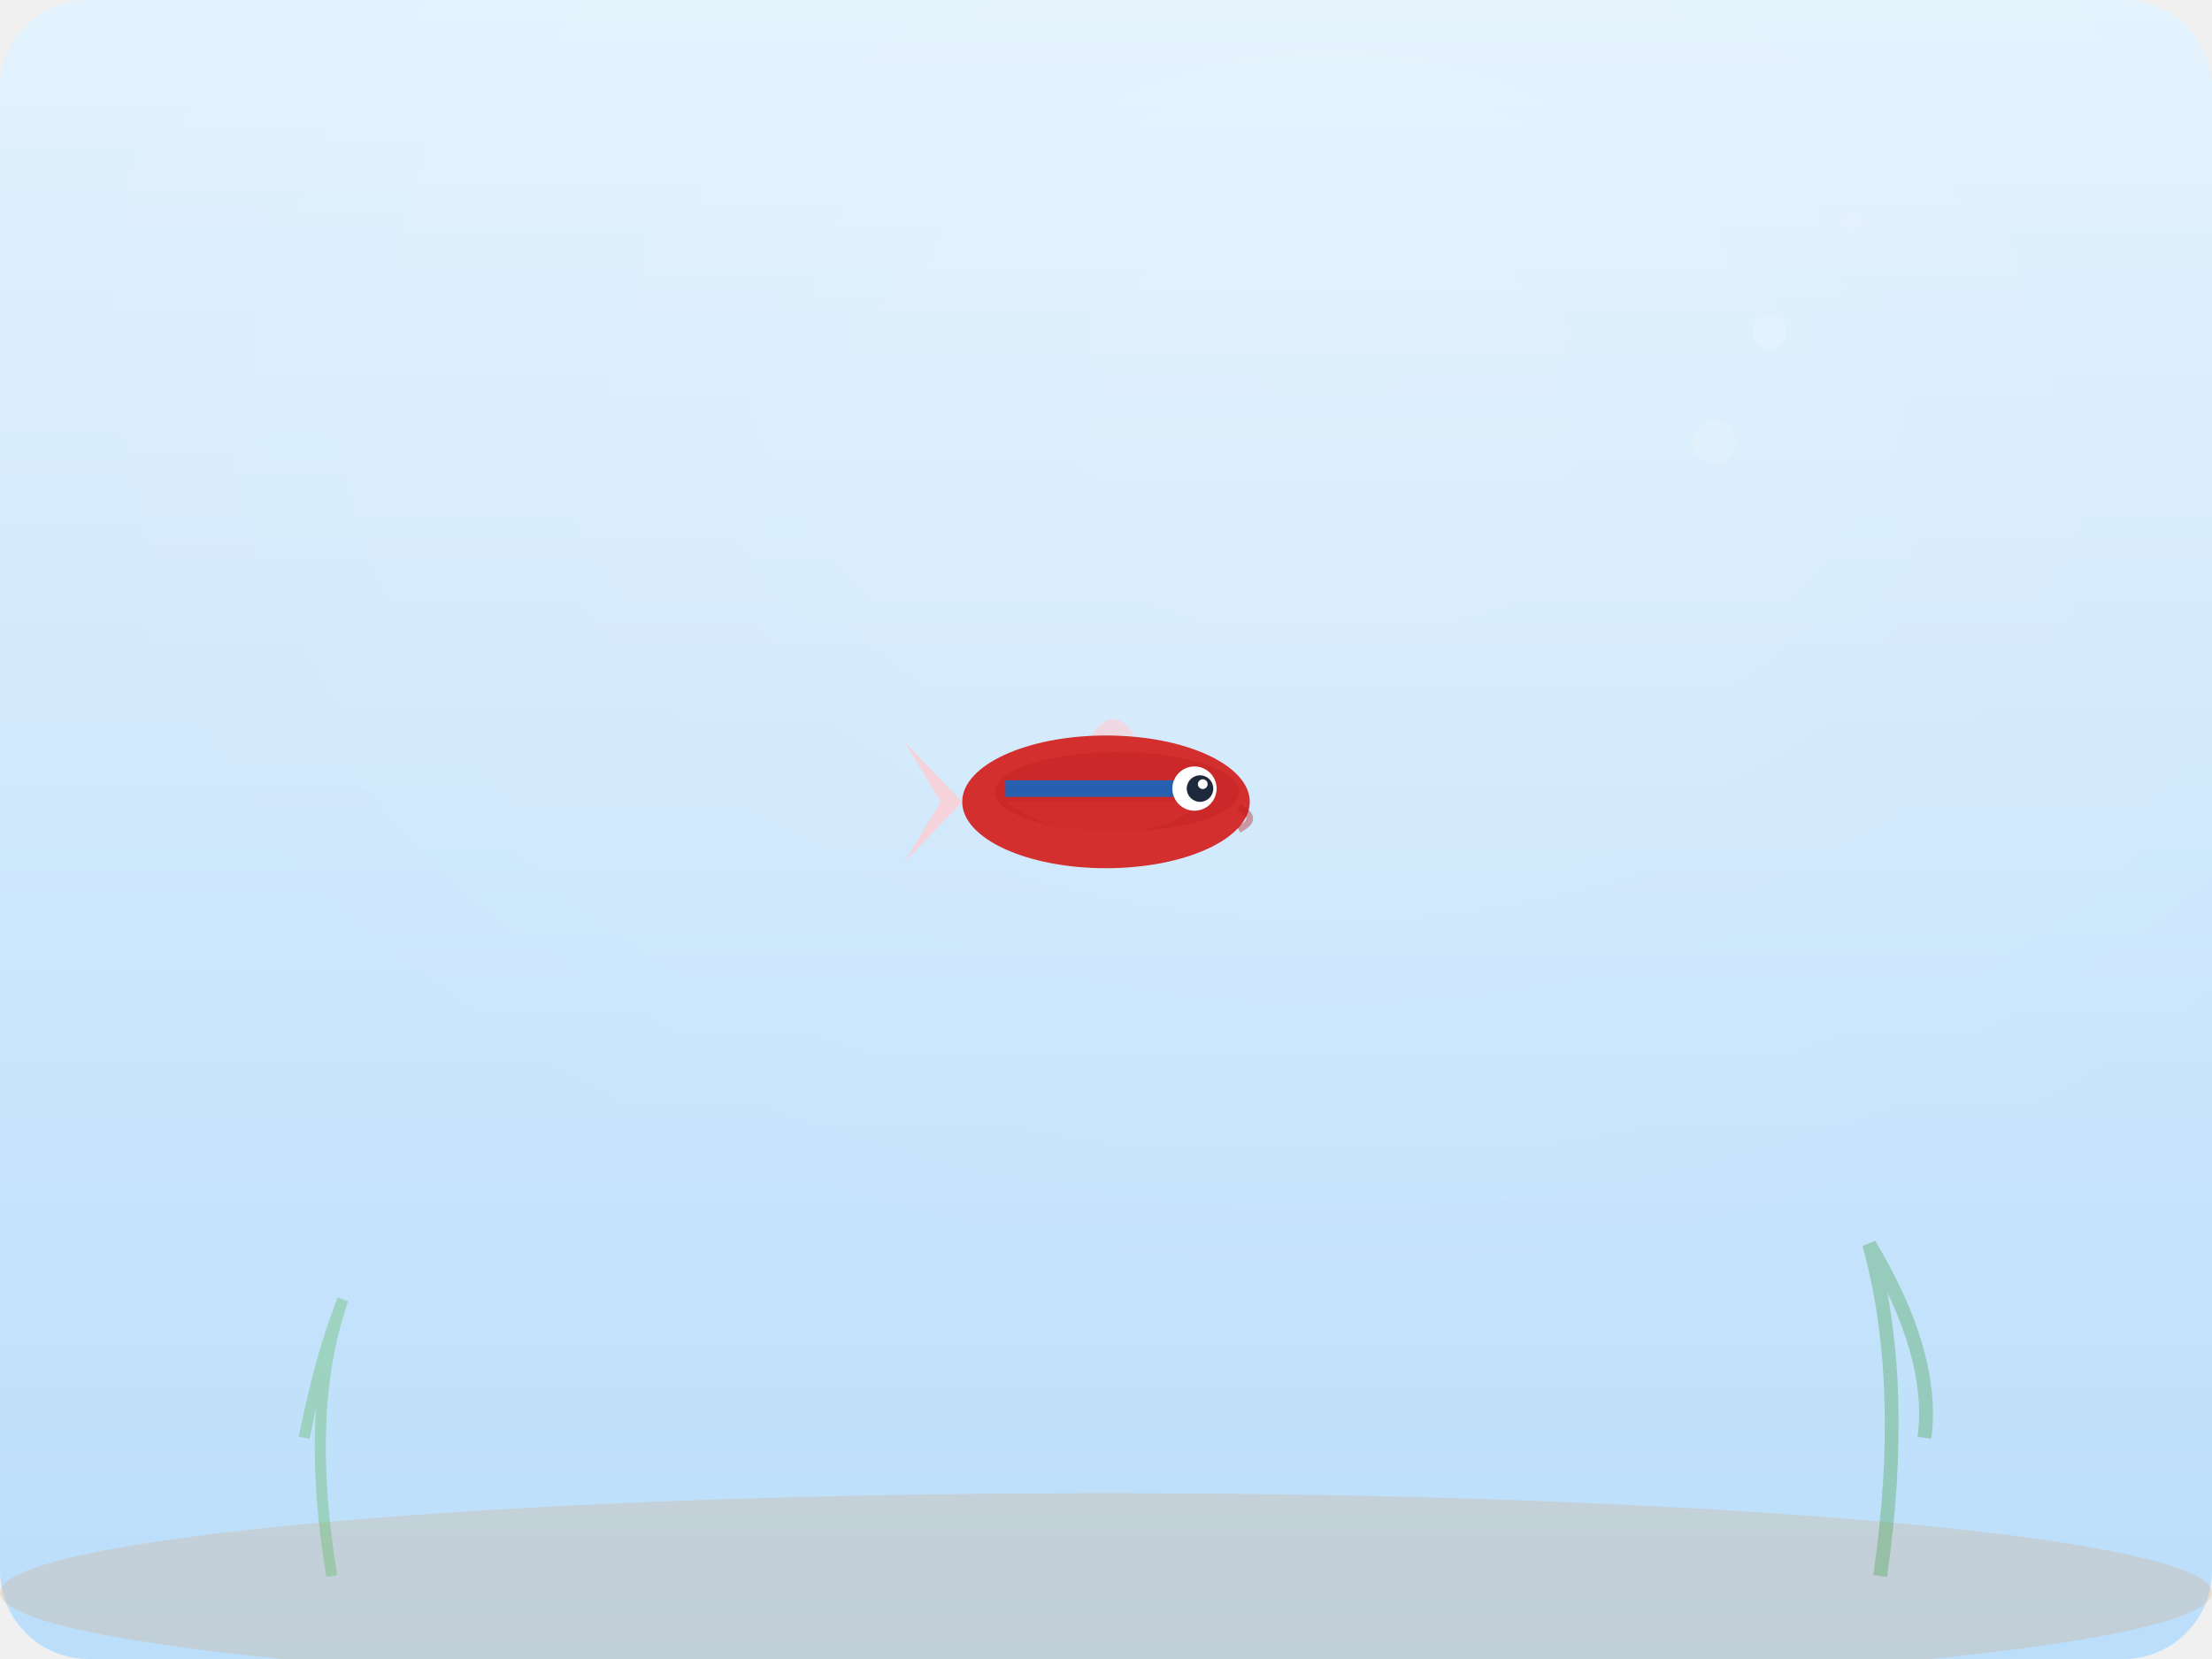
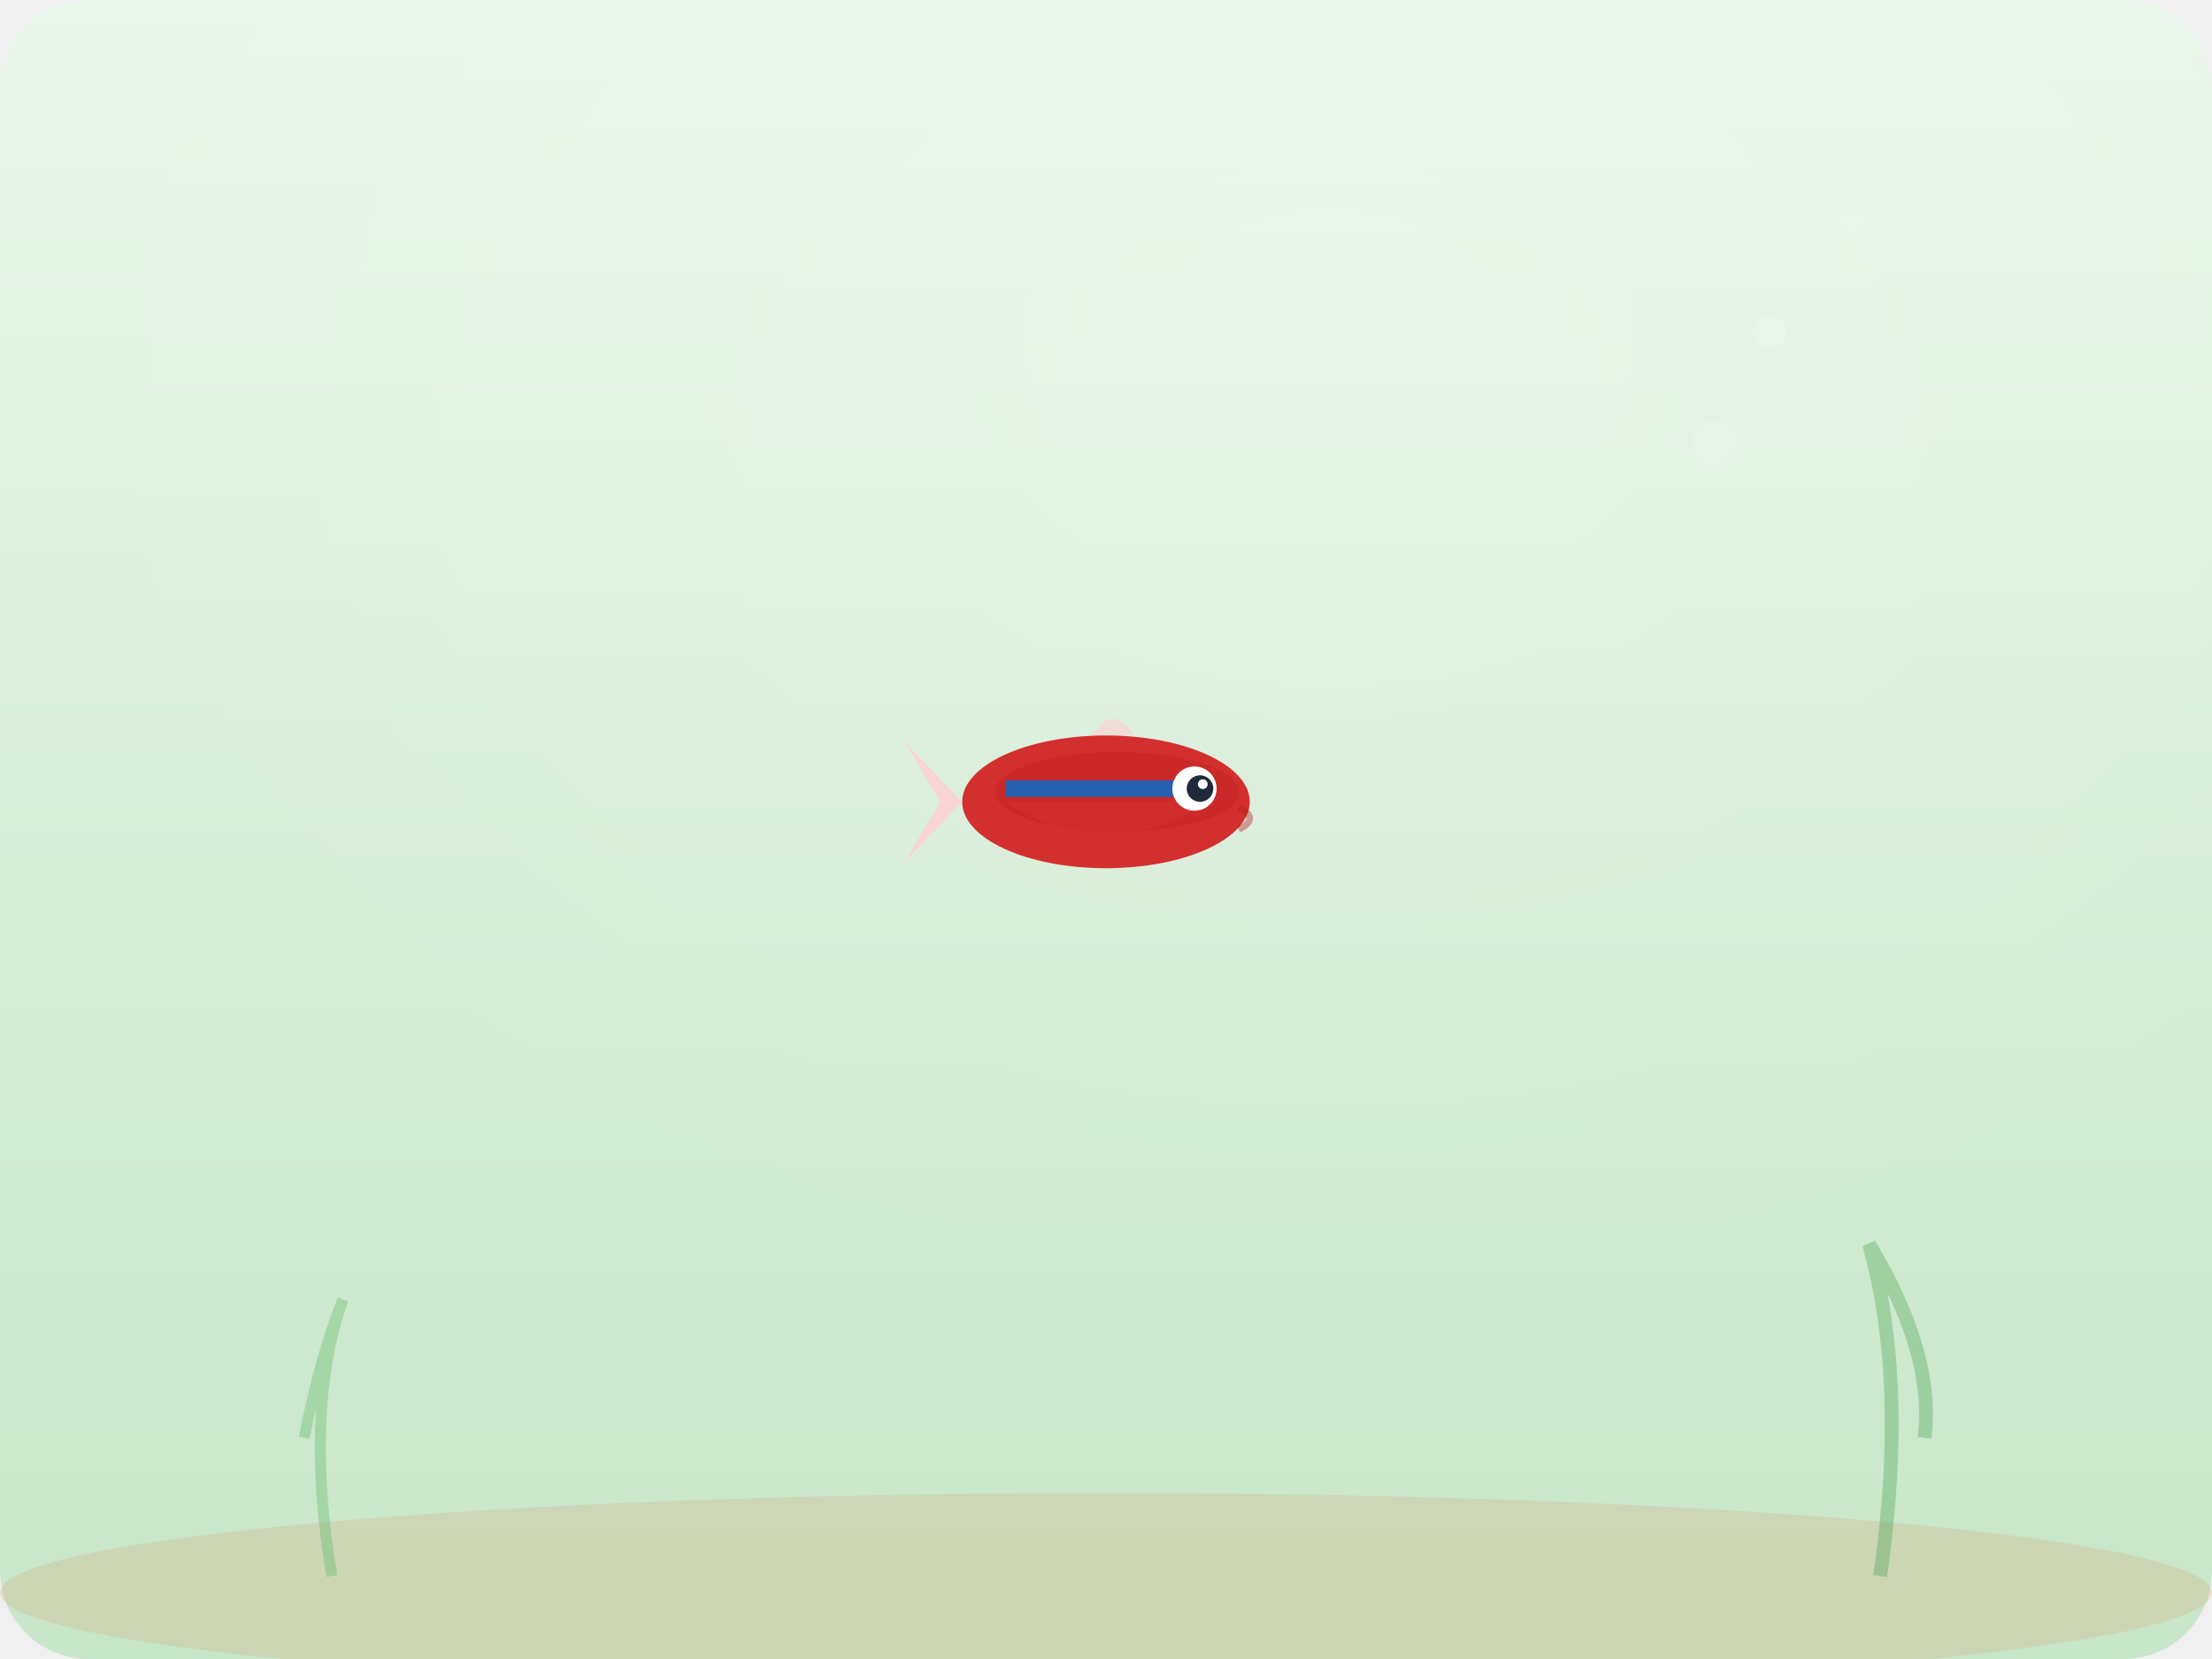
<svg xmlns="http://www.w3.org/2000/svg" viewBox="0 0 400 300" width="400" height="300">
  <defs>
-     <linearGradient id="bg21" x1="0%" y1="0%" x2="0%" y2="100%">
-       <stop offset="0%" style="stop-color:#E3F2FD" />
-       <stop offset="100%" style="stop-color:#BBDEFB" />
+     <linearGradient id="bg37" x1="0%" y1="0%" x2="0%" y2="100%">
+       <stop offset="0%" style="stop-color:#E8F5E9" />
+       <stop offset="100%" style="stop-color:#C8E6C9" />
    </linearGradient>
-     <radialGradient id="glow21" cx="60%" cy="20%" r="60%">
+     <radialGradient id="glow37" cx="60%" cy="20%" r="60%">
      <stop offset="0%" style="stop-color:white;stop-opacity:0.15" />
      <stop offset="100%" style="stop-color:white;stop-opacity:0" />
    </radialGradient>
  </defs>
-   <rect width="400" height="300" rx="16" fill="url(#bg21)" />
-   <rect width="400" height="300" rx="16" fill="url(#glow21)" />
+   <rect width="400" height="300" rx="16" fill="url(#bg37)" />
+   <rect width="400" height="300" rx="16" fill="url(#glow37)" />
  <ellipse cx="200" cy="288" rx="200" ry="18" fill="#D4A574" opacity="0.25" />
  <path d="M60,285 Q55,255 62,235 Q58,245 55,260" stroke="#66BB6A" stroke-width="2" fill="none" opacity="0.4" />
  <path d="M340,285 Q345,250 338,225 Q350,245 348,260" stroke="#43A047" stroke-width="2.5" fill="none" opacity="0.35" />
  <circle cx="320" cy="60" r="3" fill="white" opacity="0.15" />
  <circle cx="335" cy="40" r="2" fill="white" opacity="0.1" />
  <circle cx="310" cy="80" r="4" fill="white" opacity="0.12" />
  <path d="M174,145 L163.6,134.2 L170.1,145 L163.6,155.8 Z" fill="#FFCDD2" opacity="0.8" />
  <path d="M197.4,133 Q201.3,127 205.2,133" fill="#FFCDD2" opacity="0.6" />
  <ellipse cx="200" cy="145" rx="26" ry="12" fill="#D32F2F" />
  <ellipse cx="202" cy="143.2" rx="22.1" ry="7.2" fill="#B71C1C" opacity="0.3" />
  <line x1="181.8" y1="142.6" x2="218.2" y2="142.6" stroke="#1565C0" stroke-width="3" opacity="0.9" />
  <path d="M181.8,145 Q200,157 218.2,145" fill="#D32F2F" opacity="0.7" />
  <circle cx="216" cy="142.6" r="4" fill="white" />
  <circle cx="217" cy="142.6" r="2.4" fill="#1E293B" />
  <circle cx="217.5" cy="141.8" r="0.88" fill="white" />
  <path d="M224,146 Q228,148 224,150" fill="none" stroke="#B71C1C" stroke-width="1.2" opacity="0.4" />
</svg>
